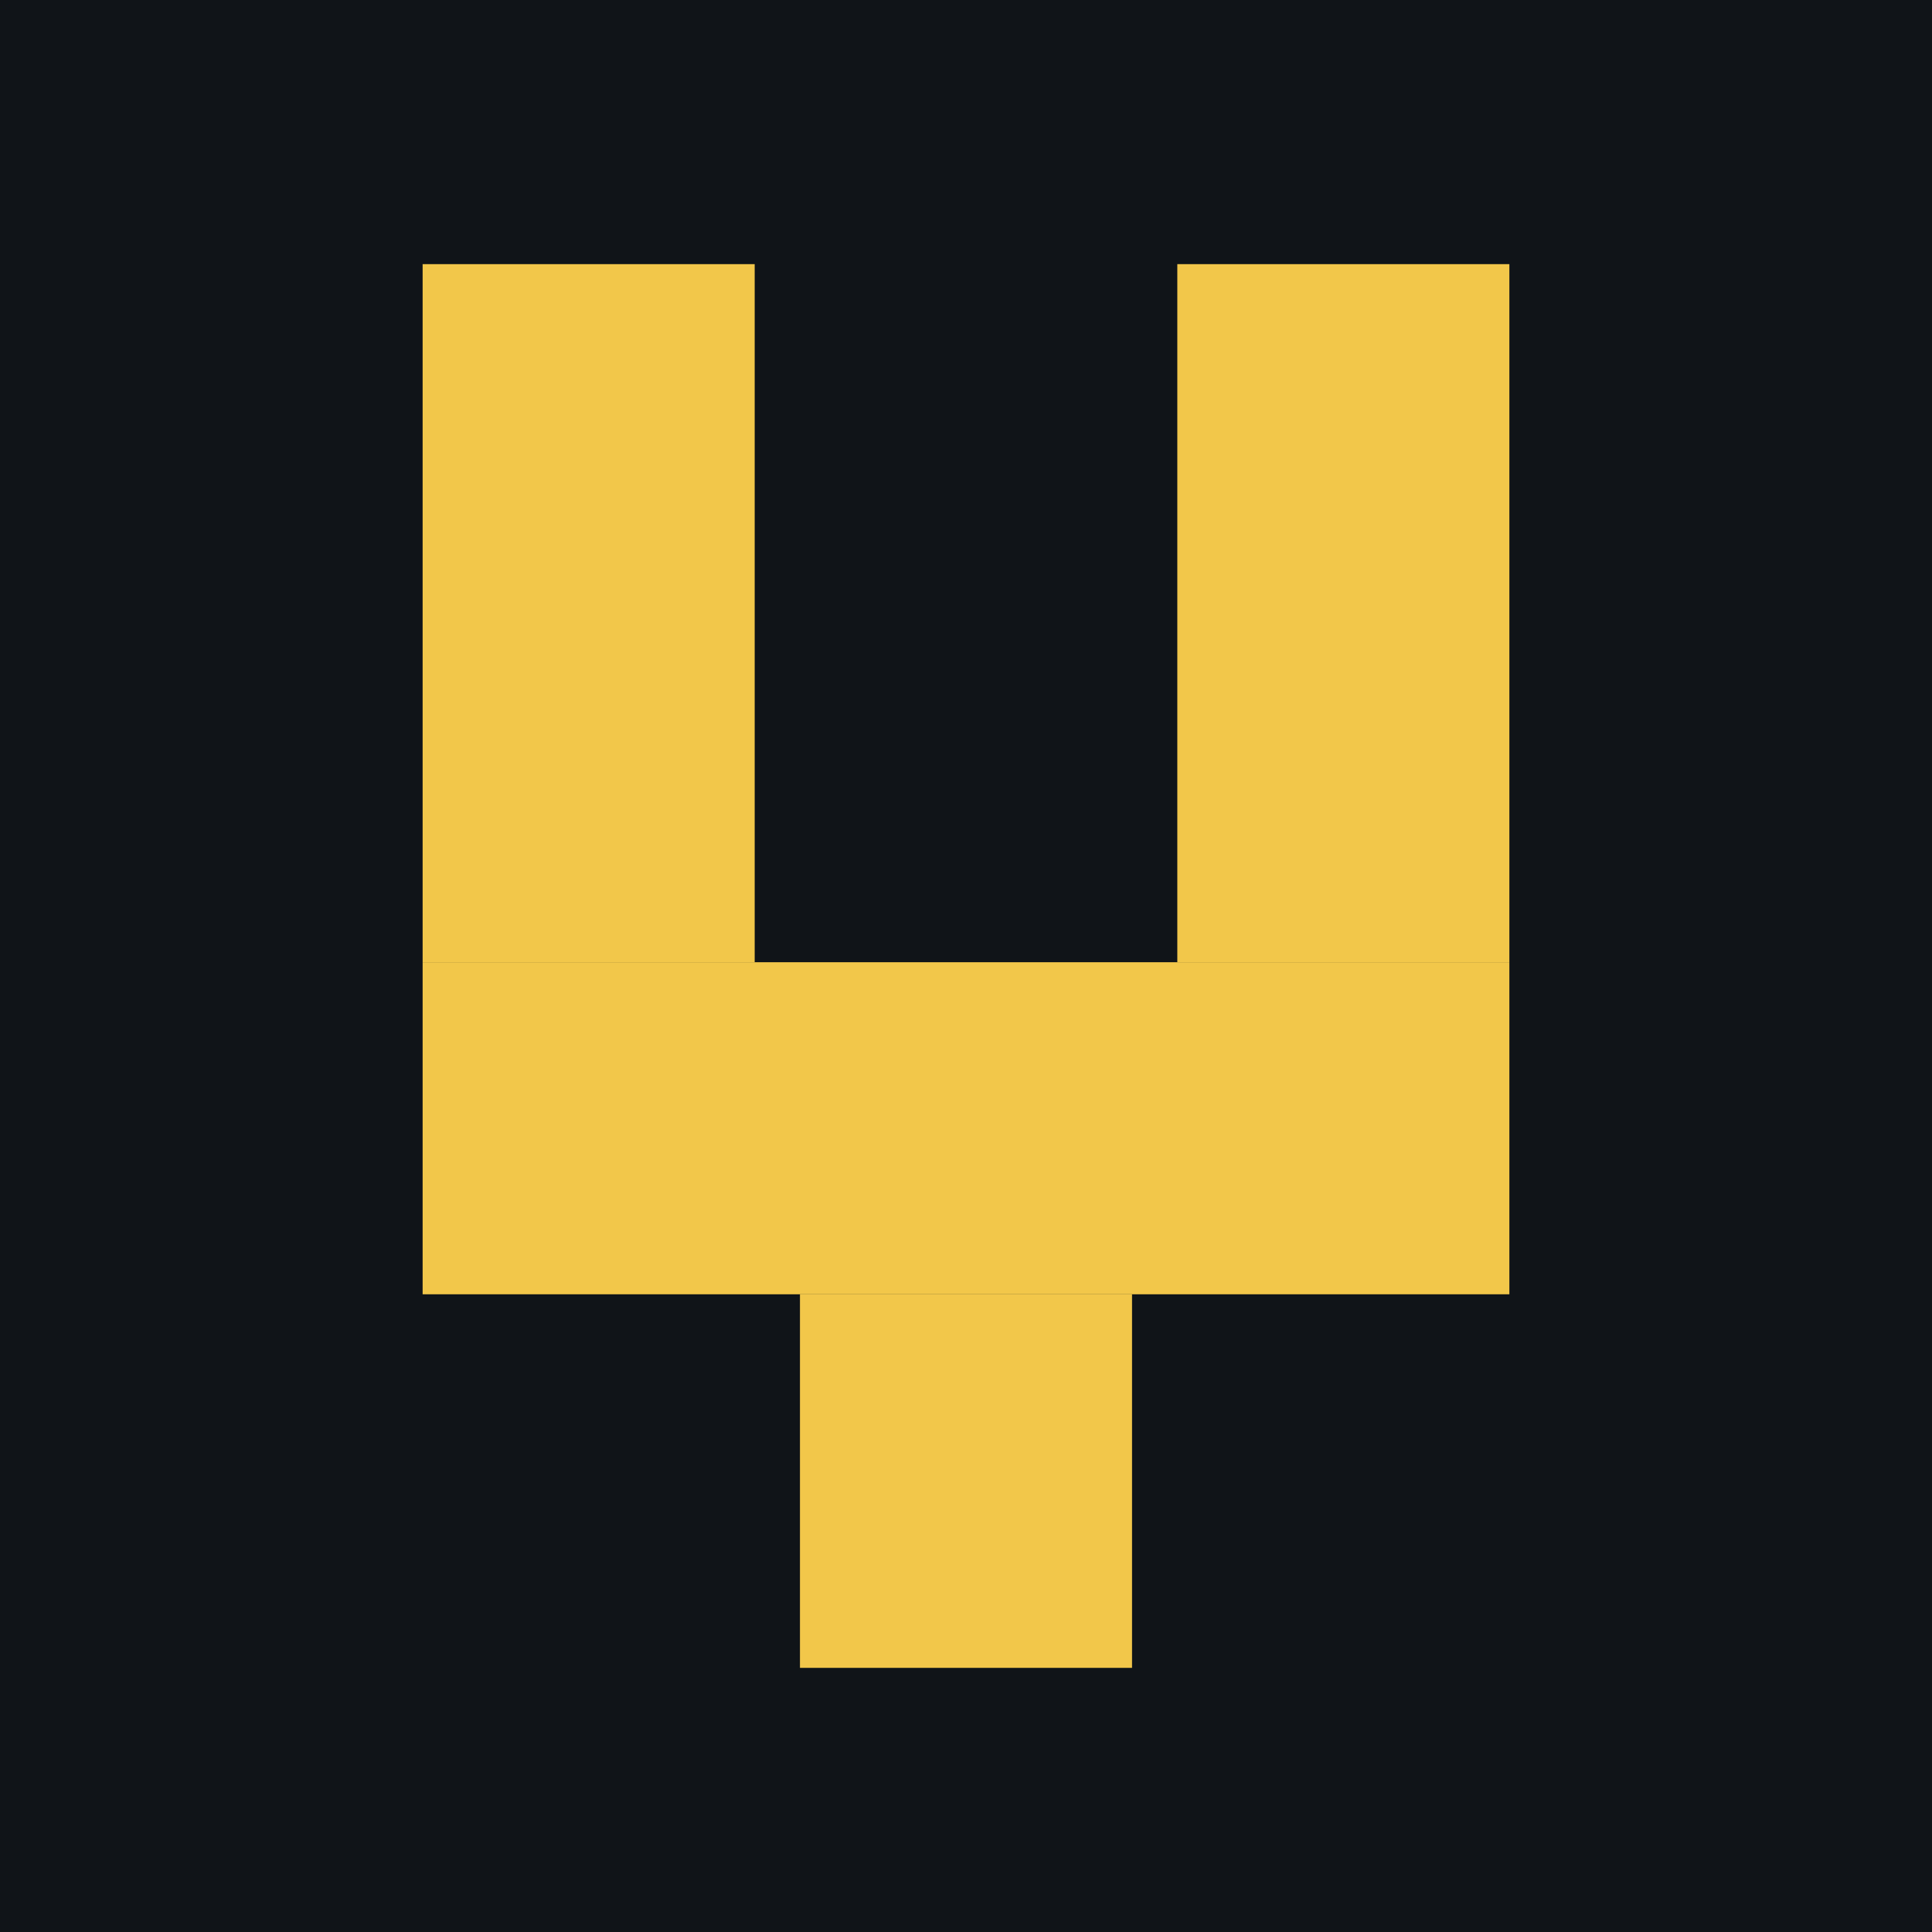
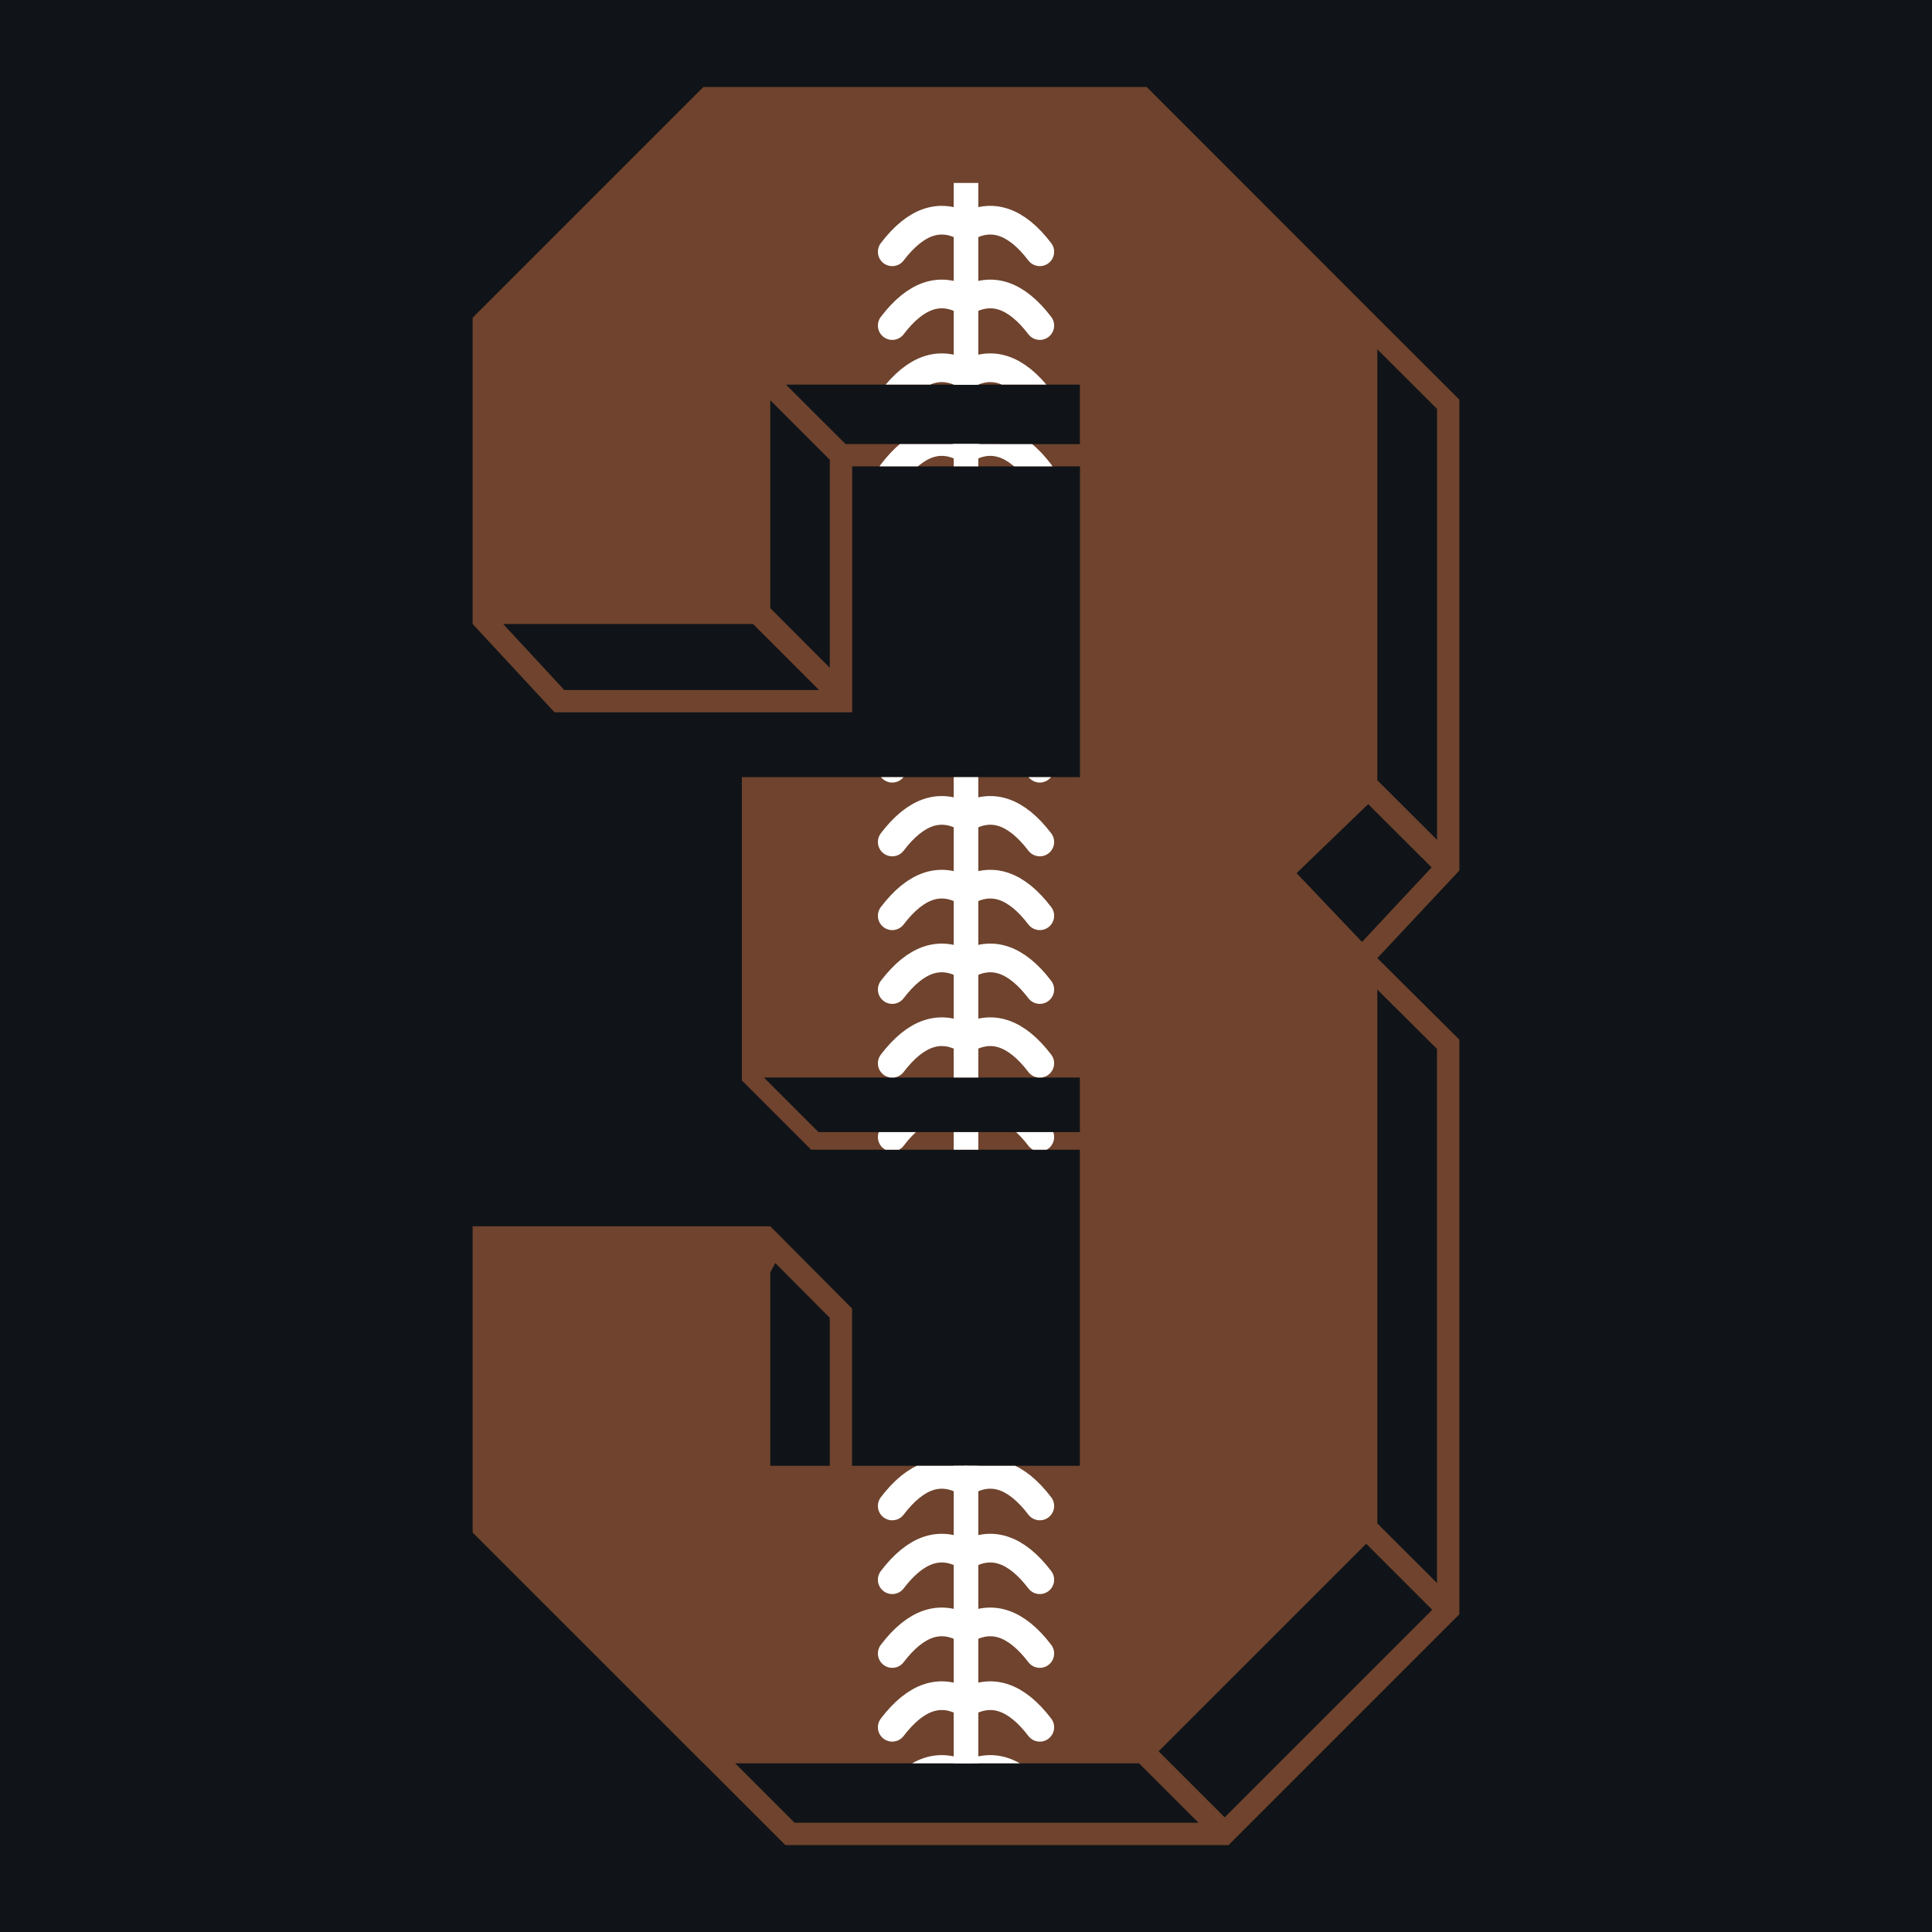
<svg xmlns="http://www.w3.org/2000/svg" viewBox="0 0 512 512" role="img" aria-label="3rd and Long">
  <rect width="512" height="512" fill="#101418" />
-   <g fill="#F2C74A">
-     <rect x="112" y="70" width="88" height="185" />
-     <rect x="312" y="70" width="88" height="185" />
-     <rect x="112" y="255" width="288" height="88" />
-     <rect x="212" y="343" width="88" height="99" />
+   <clipPath id="g3">
+     <path d="M 383.082 368.582 L 383.082 199.312 L 353.062 169.344 L 298.602 114.84 L 268.633 84.871 L 106.441 84.871 L 21.969 169.344 L 21.969 281.418 L 51.938 313.746 L 160.875 313.746 L 160.875 223.734 L 244.246 223.734 L 244.246 337.461 L 120.5 337.461 L 120.5 448.48 L 145.863 473.836 L 244.203 473.836 L 244.203 589.504 L 160.832 589.504 L 160.832 531.957 L 130.902 501.852 L 21.969 501.852 L 21.969 613.926 L 106.441 698.395 L 106.492 698.395 L 136.41 728.312 L 298.602 728.312 L 383.082 643.844 L 383.082 433.539 L 353.062 403.707 L 383.082 371.645 Z M 374.918 202.691 L 374.918 360.414 L 353.062 338.613 L 353.062 180.887 Z M 348.988 618.031 L 373.16 642.203 L 297.195 718.168 L 273.023 693.996 Z M 152.664 223.734 L 152.664 297.43 L 130.902 275.629 L 130.902 199.535 L 152.707 221.348 Z M 33.121 281.418 L 124.582 281.418 L 148.734 305.578 L 55.508 305.578 Z M 160.848 215.566 L 158.438 215.566 L 136.633 193.805 L 244.203 193.805 L 244.203 215.609 Z M 148.539 467.379 L 128.57 447.41 L 244.203 447.41 L 244.203 467.379 Z M 132.73 515.301 L 152.664 535.328 L 152.664 589.504 L 130.902 589.504 L 130.902 518.664 Z M 118.039 698.395 L 265.871 698.395 L 287.625 720.141 L 139.789 720.141 Z M 374.898 436.938 L 374.898 632.398 L 353.062 610.598 L 353.062 415.227 Z M 347.453 397.781 L 323.512 372.598 L 349.707 347.344 L 372.934 370.504 Z M 347.453 397.781 " clip-rule="nonzero" />
+   </clipPath>
+   <g transform="translate(109.350 -38.415) scale(0.72411)">
+     <path d="M 383.082 368.582 L 383.082 199.312 L 353.062 169.344 L 298.602 114.84 L 268.633 84.871 L 106.441 84.871 L 21.969 169.344 L 21.969 281.418 L 51.938 313.746 L 160.875 313.746 L 160.875 223.734 L 244.246 223.734 L 244.246 337.461 L 120.5 337.461 L 120.5 448.48 L 145.863 473.836 L 244.203 473.836 L 244.203 589.504 L 160.832 589.504 L 160.832 531.957 L 130.902 501.852 L 21.969 501.852 L 21.969 613.926 L 106.441 698.395 L 106.492 698.395 L 136.41 728.312 L 298.602 728.312 L 383.082 643.844 L 383.082 433.539 L 353.062 403.707 L 383.082 371.645 Z M 374.918 202.691 L 374.918 360.414 L 353.062 338.613 L 353.062 180.887 Z M 348.988 618.031 L 373.16 642.203 L 297.195 718.168 L 273.023 693.996 Z M 152.664 223.734 L 152.664 297.43 L 130.902 275.629 L 130.902 199.535 L 152.707 221.348 Z M 33.121 281.418 L 124.582 281.418 L 148.734 305.578 L 55.508 305.578 Z M 160.848 215.566 L 158.438 215.566 L 136.633 193.805 L 244.203 193.805 L 244.203 215.609 Z M 148.539 467.379 L 128.57 447.41 L 244.203 447.41 L 244.203 467.379 Z M 132.73 515.301 L 152.664 535.328 L 152.664 589.504 L 130.902 589.504 L 130.902 518.664 Z M 118.039 698.395 L 265.871 698.395 L 287.625 720.141 L 139.789 720.141 Z M 374.898 436.938 L 374.898 632.398 L 353.062 610.598 L 353.062 415.227 Z M 347.453 397.781 L 323.512 372.598 L 349.707 347.344 L 372.934 370.504 Z M 347.453 397.781 " fill="#6f432d" fill-rule="nonzero" />
+   </g>
+   <g clip-path="url(#g3)" transform="translate(109.350 -38.415) scale(0.72411)">
+     <rect x="198.03" y="120" width="9.00" height="594" fill="#ffffff" />
+     <path d="M 202.53 136.20 Q 216.56 128.20 229.53 145.20" fill="none" stroke="#ffffff" stroke-width="10.50" stroke-linecap="round" />
+     <path d="M 202.53 136.20 Q 188.49 128.20 175.53 145.20" fill="none" stroke="#ffffff" stroke-width="10.50" stroke-linecap="round" />
+     <path d="M 202.53 163.20 Q 216.56 155.20 229.53 172.20" fill="none" stroke="#ffffff" stroke-width="10.50" stroke-linecap="round" />
+     <path d="M 202.53 163.20 Q 188.49 155.20 175.53 172.20" fill="none" stroke="#ffffff" stroke-width="10.50" stroke-linecap="round" />
+     <path d="M 202.53 190.20 Q 216.56 182.20 229.53 199.20" fill="none" stroke="#ffffff" stroke-width="10.50" stroke-linecap="round" />
+     <path d="M 202.53 190.20 Q 188.49 182.20 175.53 199.20" fill="none" stroke="#ffffff" stroke-width="10.50" stroke-linecap="round" />
+     <path d="M 202.53 217.20 Q 216.56 209.20 229.53 226.20" fill="none" stroke="#ffffff" stroke-width="10.50" stroke-linecap="round" />
+     <path d="M 202.53 217.20 Q 188.49 209.20 175.53 226.20" fill="none" stroke="#ffffff" stroke-width="10.50" stroke-linecap="round" />
+     <path d="M 202.53 244.20 Q 216.56 236.20 229.53 253.20" fill="none" stroke="#ffffff" stroke-width="10.50" stroke-linecap="round" />
+     <path d="M 202.53 244.20 Q 188.49 236.20 175.53 253.20" fill="none" stroke="#ffffff" stroke-width="10.50" stroke-linecap="round" />
+     <path d="M 202.53 271.20 Q 216.56 263.20 229.53 280.20" fill="none" stroke="#ffffff" stroke-width="10.50" stroke-linecap="round" />
+     <path d="M 202.53 271.20 Q 188.49 263.20 175.53 280.20" fill="none" stroke="#ffffff" stroke-width="10.50" stroke-linecap="round" />
+     <path d="M 202.53 298.20 Q 216.56 290.20 229.53 307.20" fill="none" stroke="#ffffff" stroke-width="10.50" stroke-linecap="round" />
+     <path d="M 202.53 298.20 Q 188.49 290.20 175.53 307.20" fill="none" stroke="#ffffff" stroke-width="10.50" stroke-linecap="round" />
+     <path d="M 202.53 325.20 Q 216.56 317.20 229.53 334.20" fill="none" stroke="#ffffff" stroke-width="10.50" stroke-linecap="round" />
+     <path d="M 202.53 325.20 Q 188.49 317.20 175.53 334.20" fill="none" stroke="#ffffff" stroke-width="10.50" stroke-linecap="round" />
+     <path d="M 202.53 352.20 Q 216.56 344.20 229.53 361.20" fill="none" stroke="#ffffff" stroke-width="10.50" stroke-linecap="round" />
+     <path d="M 202.53 352.20 Q 188.49 344.20 175.53 361.20" fill="none" stroke="#ffffff" stroke-width="10.50" stroke-linecap="round" />
+     <path d="M 202.53 379.20 Q 216.56 371.20 229.53 388.20" fill="none" stroke="#ffffff" stroke-width="10.50" stroke-linecap="round" />
+     <path d="M 202.53 379.20 Q 188.49 371.20 175.53 388.20" fill="none" stroke="#ffffff" stroke-width="10.50" stroke-linecap="round" />
+     <path d="M 202.53 406.20 Q 216.56 398.20 229.53 415.20" fill="none" stroke="#ffffff" stroke-width="10.50" stroke-linecap="round" />
+     <path d="M 202.53 406.20 Q 188.49 398.20 175.53 415.20" fill="none" stroke="#ffffff" stroke-width="10.50" stroke-linecap="round" />
+     <path d="M 202.53 433.20 Q 216.56 425.20 229.53 442.20" fill="none" stroke="#ffffff" stroke-width="10.50" stroke-linecap="round" />
+     <path d="M 202.53 433.20 Q 188.49 425.20 175.53 442.20" fill="none" stroke="#ffffff" stroke-width="10.50" stroke-linecap="round" />
+     <path d="M 202.53 460.20 Q 216.56 452.20 229.53 469.20" fill="none" stroke="#ffffff" stroke-width="10.50" stroke-linecap="round" />
+     <path d="M 202.53 460.20 Q 188.49 452.20 175.53 469.20" fill="none" stroke="#ffffff" stroke-width="10.50" stroke-linecap="round" />
+     <path d="M 202.53 487.20 Q 216.56 479.20 229.53 496.20" fill="none" stroke="#ffffff" stroke-width="10.50" stroke-linecap="round" />
+     <path d="M 202.53 487.20 Q 188.49 479.20 175.53 496.20" fill="none" stroke="#ffffff" stroke-width="10.50" stroke-linecap="round" />
+     <path d="M 202.53 514.20 Q 216.56 506.20 229.53 523.20" fill="none" stroke="#ffffff" stroke-width="10.50" stroke-linecap="round" />
+     <path d="M 202.53 514.20 Q 188.49 506.20 175.53 523.20" fill="none" stroke="#ffffff" stroke-width="10.50" stroke-linecap="round" />
+     <path d="M 202.53 541.20 Q 216.56 533.20 229.53 550.20" fill="none" stroke="#ffffff" stroke-width="10.50" stroke-linecap="round" />
+     <path d="M 202.53 541.20 Q 188.49 533.20 175.53 550.20" fill="none" stroke="#ffffff" stroke-width="10.50" stroke-linecap="round" />
+     <path d="M 202.53 568.20 Q 216.56 560.20 229.53 577.20" fill="none" stroke="#ffffff" stroke-width="10.50" stroke-linecap="round" />
+     <path d="M 202.53 568.20 Q 188.49 560.20 175.53 577.20" fill="none" stroke="#ffffff" stroke-width="10.50" stroke-linecap="round" />
+     <path d="M 202.53 595.20 Q 216.56 587.20 229.53 604.20" fill="none" stroke="#ffffff" stroke-width="10.50" stroke-linecap="round" />
+     <path d="M 202.53 595.20 Q 188.49 587.20 175.53 604.20" fill="none" stroke="#ffffff" stroke-width="10.50" stroke-linecap="round" />
+     <path d="M 202.53 622.20 Q 216.56 614.20 229.53 631.20" fill="none" stroke="#ffffff" stroke-width="10.50" stroke-linecap="round" />
+     <path d="M 202.53 622.20 Q 188.49 614.20 175.53 631.20" fill="none" stroke="#ffffff" stroke-width="10.50" stroke-linecap="round" />
+     <path d="M 202.53 649.20 Q 216.56 641.20 229.53 658.20" fill="none" stroke="#ffffff" stroke-width="10.50" stroke-linecap="round" />
+     <path d="M 202.53 649.20 Q 188.49 641.20 175.53 658.20" fill="none" stroke="#ffffff" stroke-width="10.50" stroke-linecap="round" />
+     <path d="M 202.53 676.20 Q 216.56 668.20 229.53 685.20" fill="none" stroke="#ffffff" stroke-width="10.50" stroke-linecap="round" />
+     <path d="M 202.53 676.20 Q 188.49 668.20 175.53 685.20" fill="none" stroke="#ffffff" stroke-width="10.50" stroke-linecap="round" />
+     <path d="M 202.53 703.20 Q 216.56 695.20 229.53 712.20" fill="none" stroke="#ffffff" stroke-width="10.50" stroke-linecap="round" />
+     <path d="M 202.53 703.20 Q 188.49 695.20 175.53 712.20" fill="none" stroke="#ffffff" stroke-width="10.50" stroke-linecap="round" />
  </g>
</svg>
